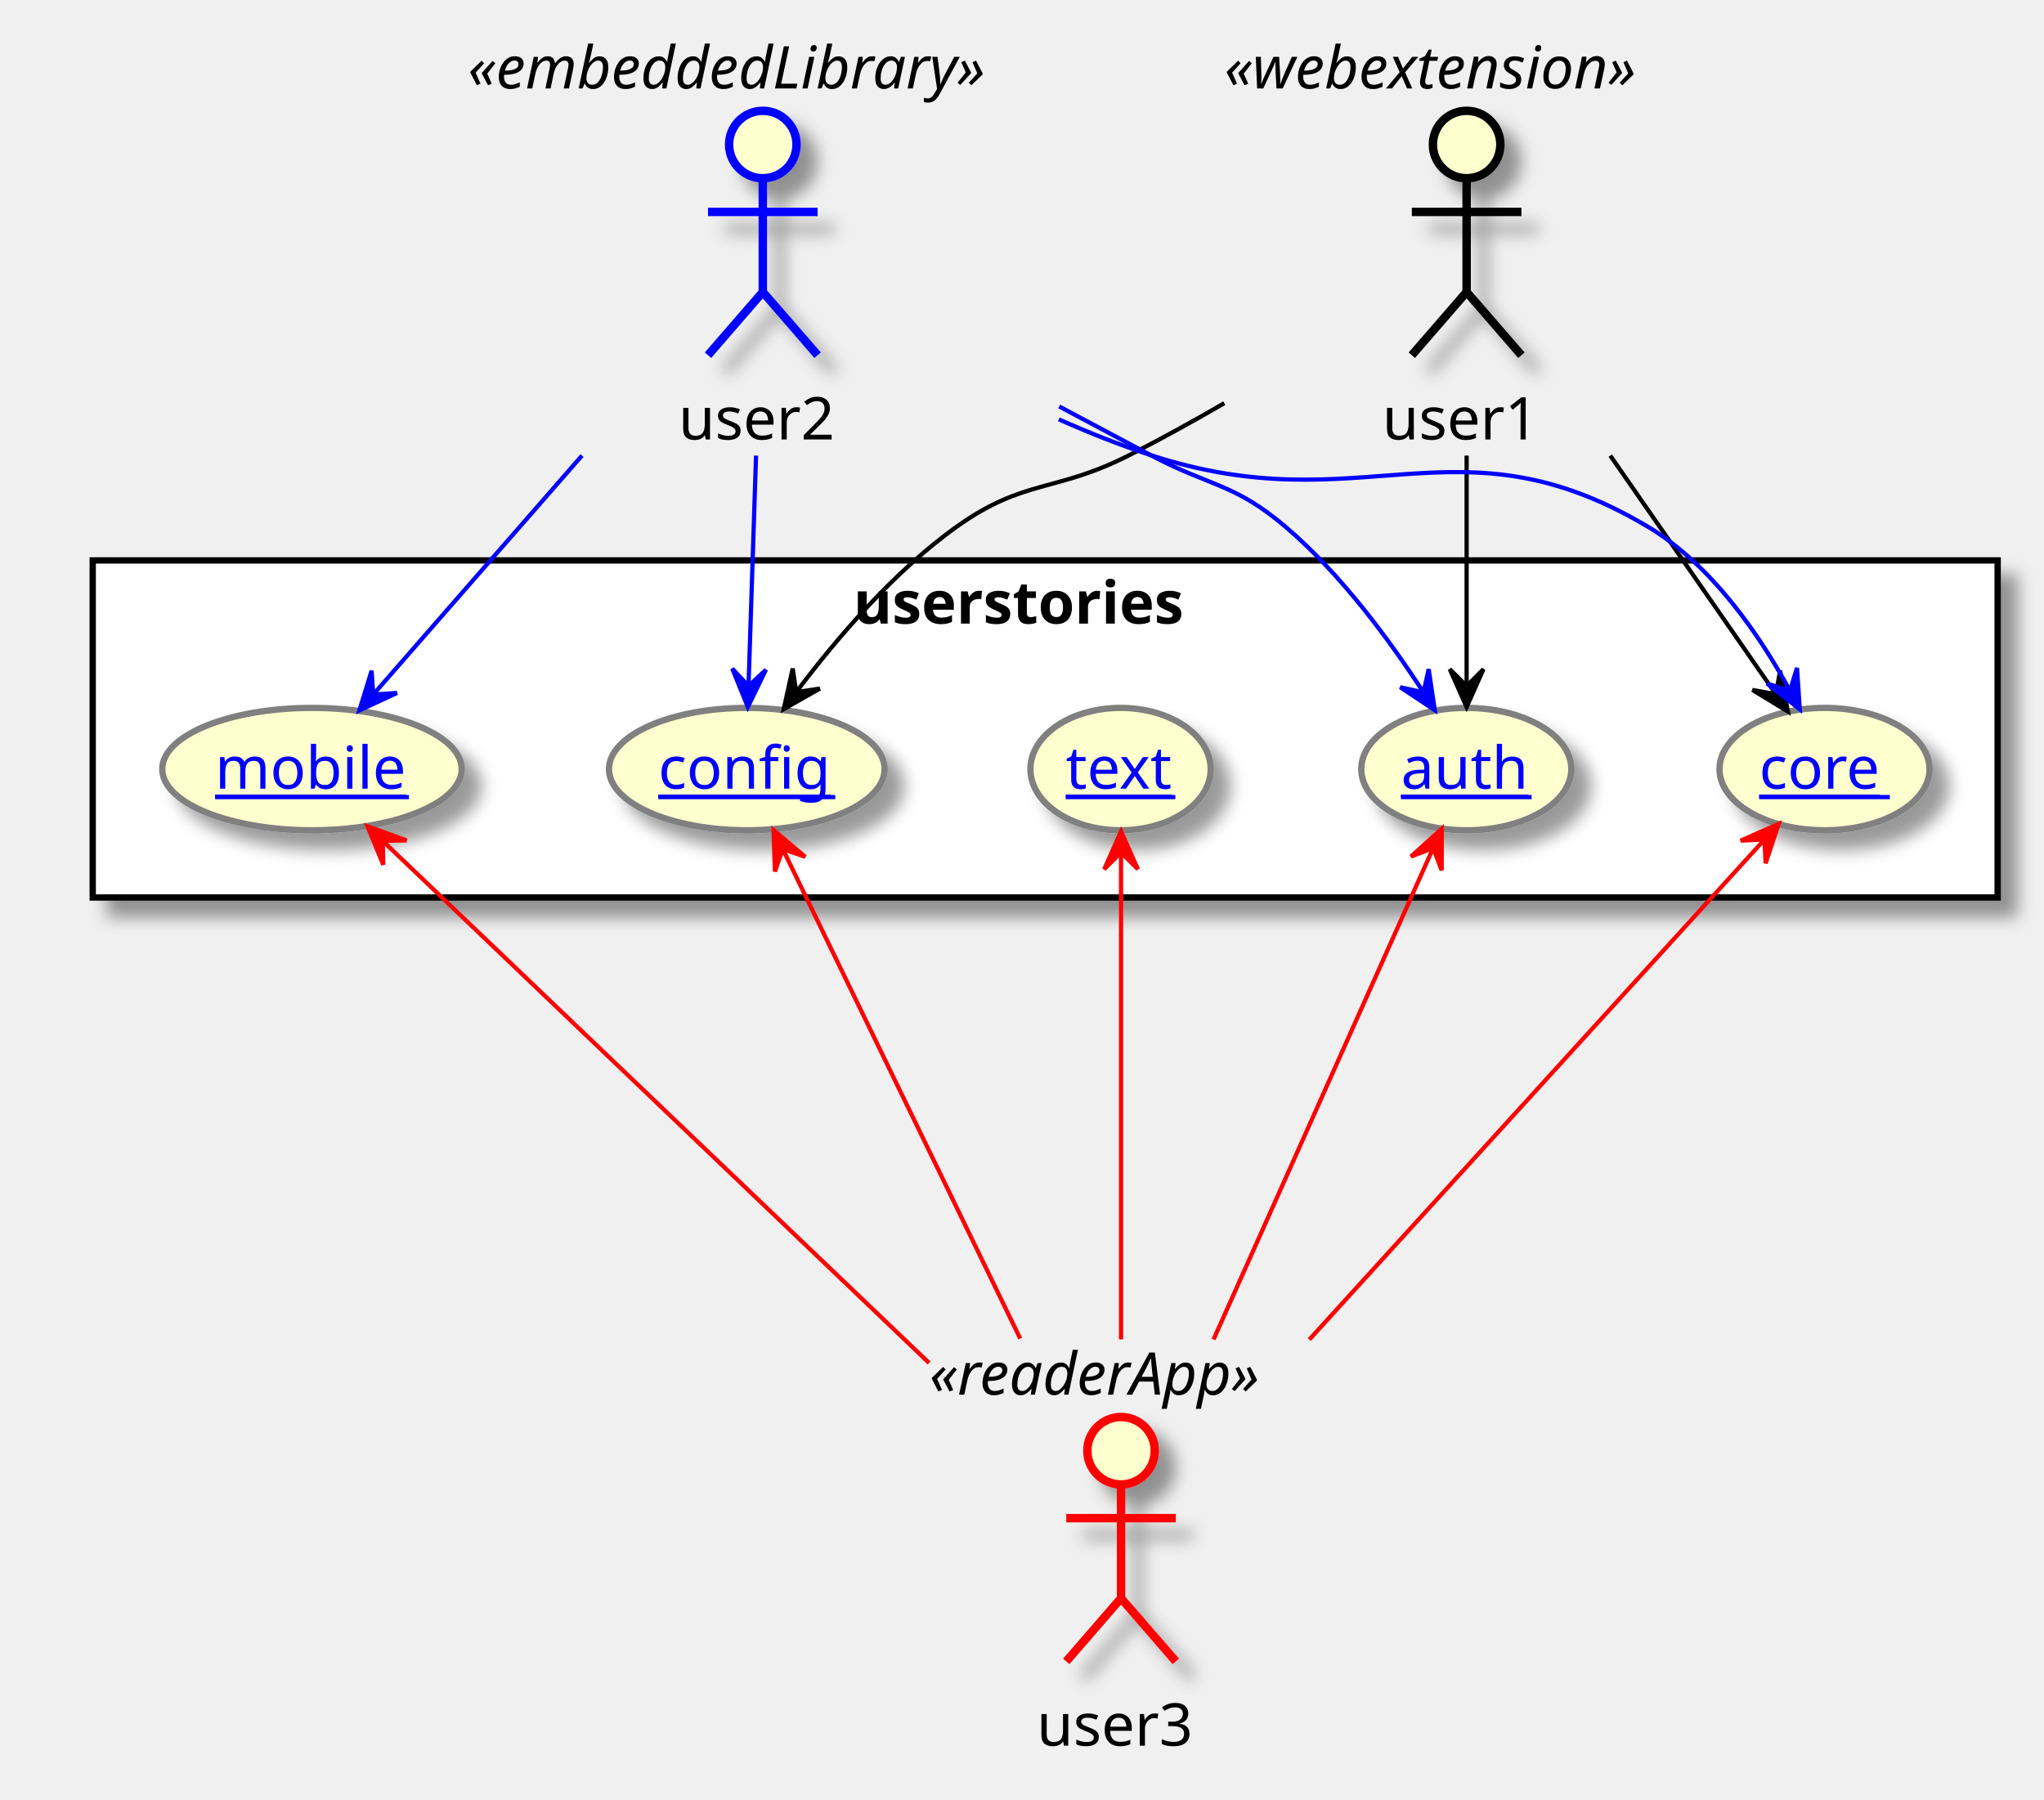
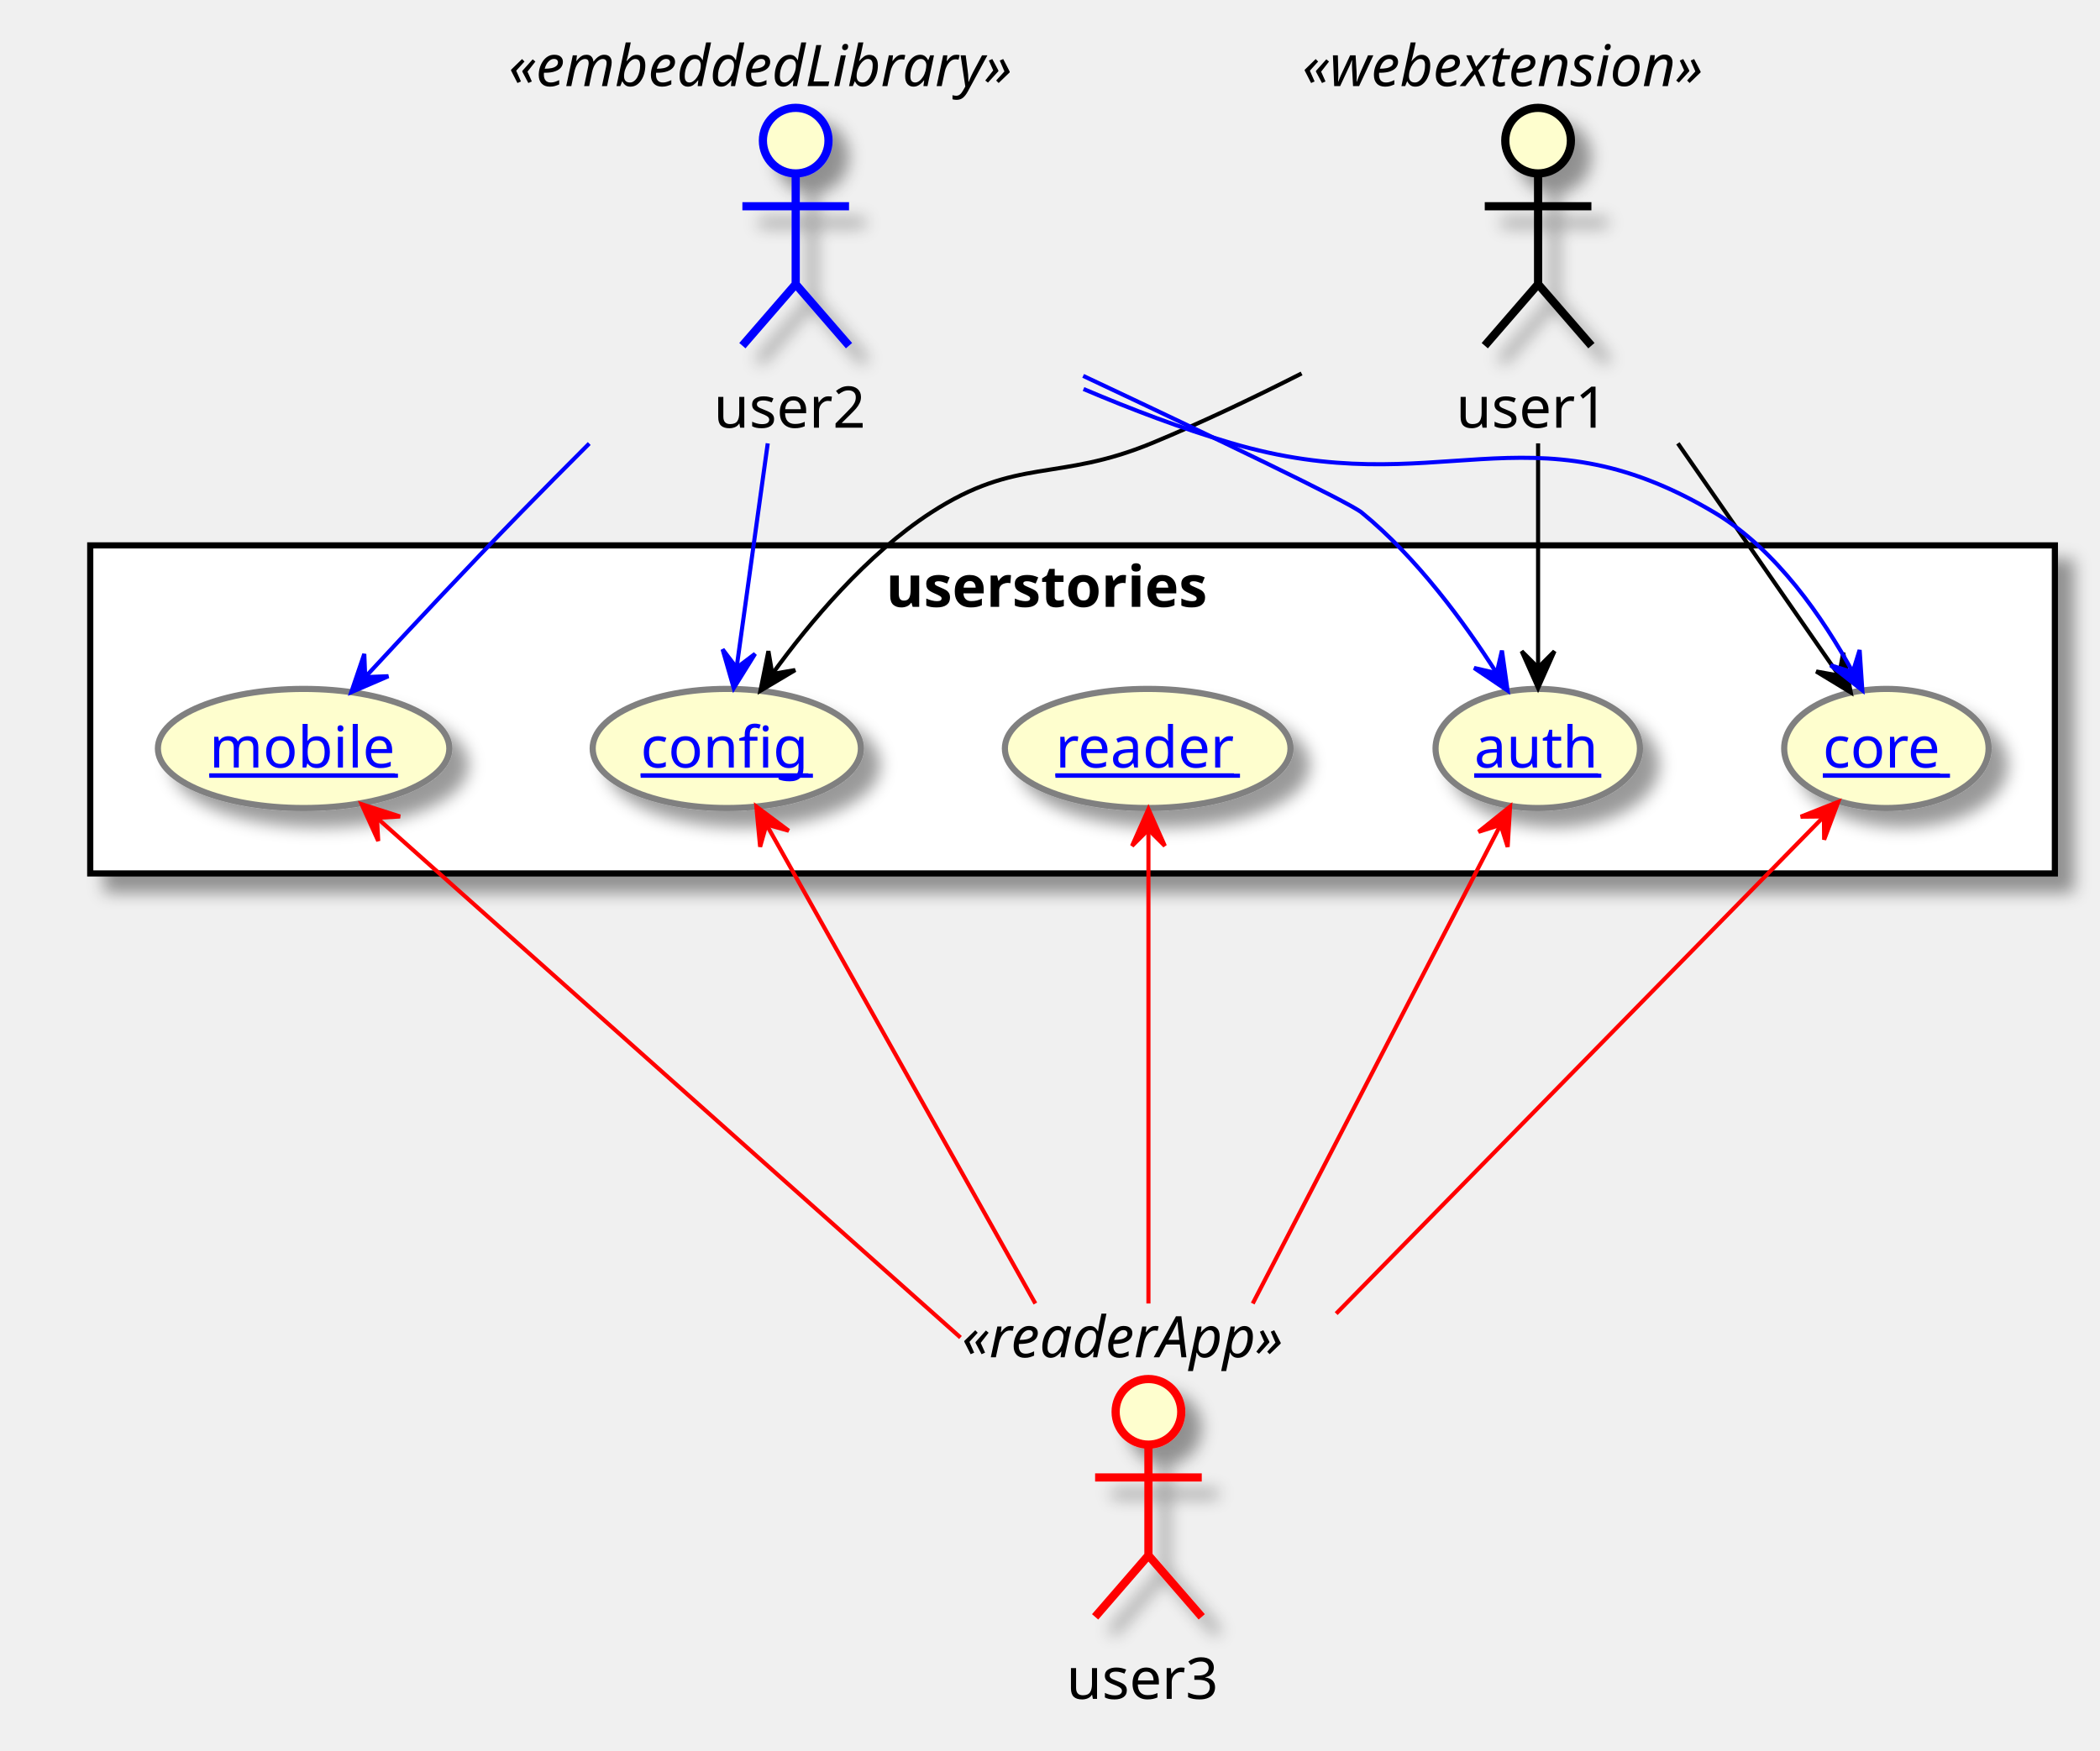
- <svg xmlns="http://www.w3.org/2000/svg" xmlns:xlink="http://www.w3.org/1999/xlink" contentScriptType="application/ecmascript" contentStyleType="text/css" height="427px" preserveAspectRatio="none" style="width:485px;height:427px;" version="1.1" viewBox="0 0 485 427" width="485px" zoomAndPan="magnify">
+ <svg xmlns="http://www.w3.org/2000/svg" xmlns:xlink="http://www.w3.org/1999/xlink" contentScriptType="application/ecmascript" contentStyleType="text/css" height="427px" preserveAspectRatio="none" style="width:512px;height:427px;" version="1.1" viewBox="0 0 512 427" width="512px" zoomAndPan="magnify">
  <defs>
-     <filter height="300%" id="fd467k4cv2dz9" width="300%" x="-1" y="-1">
+     <filter height="300%" id="f1y2e9zd3vsj1s" width="300%" x="-1" y="-1">
      <feGaussianBlur result="blurOut" stdDeviation="2.0" />
      <feColorMatrix in="blurOut" result="blurOut2" type="matrix" values="0 0 0 0 0 0 0 0 0 0 0 0 0 0 0 0 0 0 .4 0" />
      <feOffset dx="4.0" dy="4.0" in="blurOut2" result="blurOut3" />
      <feBlend in="SourceGraphic" in2="blurOut3" mode="normal" />
    </filter>
  </defs>
  <g>
-     <rect fill="#FFFFFF" filter="url(#fd467k4cv2dz9)" height="80" style="stroke: #000000; stroke-width: 1.5;" width="452" x="22" y="133" />
-     <text fill="#000000" font-family="sans-serif" font-size="14" font-weight="bold" lengthAdjust="spacingAndGlyphs" textLength="91" x="202.5" y="147.995">userstories</text>
-     <ellipse cx="432.92" cy="182.524" fill="#FEFECE" filter="url(#fd467k4cv2dz9)" rx="24.92" ry="14.524" style="stroke: #808080; stroke-width: 1.5;" />
+     <rect fill="#FFFFFF" filter="url(#f1y2e9zd3vsj1s)" height="80" style="stroke: #000000; stroke-width: 1.5;" width="479" x="22" y="133" />
+     <text fill="#000000" font-family="sans-serif" font-size="14" font-weight="bold" lengthAdjust="spacingAndGlyphs" textLength="91" x="216" y="147.995">userstories</text>
+     <ellipse cx="459.92" cy="182.524" fill="#FEFECE" filter="url(#f1y2e9zd3vsj1s)" rx="24.92" ry="14.524" style="stroke: #808080; stroke-width: 1.5;" />
    <a target="_top" xlink:actuate="onRequest" xlink:href="https://github.com/alpheios-project/documentation/blob/master/design/core-user-stories.csv" xlink:show="new" xlink:title="https://github.com/alpheios-project/documentation/blob/master/design/core-user-stories.csv" xlink:type="simple">
-       <text fill="#0000FF" font-family="sans-serif" font-size="14" lengthAdjust="spacingAndGlyphs" text-decoration="underline" textLength="31" x="417.42" y="187.172">core</text>
-       <line style="stroke: #0000FF; stroke-width: 1.0;" x1="417.42" x2="448.42" y1="189.172" y2="189.172" />
+       <text fill="#0000FF" font-family="sans-serif" font-size="14" lengthAdjust="spacingAndGlyphs" text-decoration="underline" textLength="31" x="444.42" y="187.172">core</text>
+       <line style="stroke: #0000FF; stroke-width: 1.0;" x1="444.42" x2="475.42" y1="189.172" y2="189.172" />
    </a>
-     <ellipse cx="347.92" cy="182.524" fill="#FEFECE" filter="url(#fd467k4cv2dz9)" rx="24.92" ry="14.524" style="stroke: #808080; stroke-width: 1.5;" />
+     <ellipse cx="374.92" cy="182.524" fill="#FEFECE" filter="url(#f1y2e9zd3vsj1s)" rx="24.92" ry="14.524" style="stroke: #808080; stroke-width: 1.5;" />
    <a target="_top" xlink:actuate="onRequest" xlink:href="https://github.com/alpheios-project/documentation/blob/master/design/auth-user-stories.csv" xlink:show="new" xlink:title="https://github.com/alpheios-project/documentation/blob/master/design/auth-user-stories.csv" xlink:type="simple">
-       <text fill="#0000FF" font-family="sans-serif" font-size="14" lengthAdjust="spacingAndGlyphs" text-decoration="underline" textLength="31" x="332.42" y="187.172">auth</text>
-       <line style="stroke: #0000FF; stroke-width: 1.0;" x1="332.42" x2="363.42" y1="189.172" y2="189.172" />
+       <text fill="#0000FF" font-family="sans-serif" font-size="14" lengthAdjust="spacingAndGlyphs" text-decoration="underline" textLength="31" x="359.42" y="187.172">auth</text>
+       <line style="stroke: #0000FF; stroke-width: 1.0;" x1="359.42" x2="390.42" y1="189.172" y2="189.172" />
    </a>
-     <ellipse cx="177.198" cy="182.524" fill="#FEFECE" filter="url(#fd467k4cv2dz9)" rx="32.699" ry="14.524" style="stroke: #808080; stroke-width: 1.5;" />
+     <ellipse cx="177.198" cy="182.524" fill="#FEFECE" filter="url(#f1y2e9zd3vsj1s)" rx="32.699" ry="14.524" style="stroke: #808080; stroke-width: 1.5;" />
    <a target="_top" xlink:actuate="onRequest" xlink:href="https://github.com/alpheios-project/documentation/blob/master/design/config-user-stories.csv" xlink:show="new" xlink:title="https://github.com/alpheios-project/documentation/blob/master/design/config-user-stories.csv" xlink:type="simple">
      <text fill="#0000FF" font-family="sans-serif" font-size="14" lengthAdjust="spacingAndGlyphs" text-decoration="underline" textLength="42" x="156.198" y="187.172">config</text>
      <line style="stroke: #0000FF; stroke-width: 1.0;" x1="156.198" x2="198.198" y1="189.172" y2="189.172" />
    </a>
-     <ellipse cx="74.027" cy="182.524" fill="#FEFECE" filter="url(#fd467k4cv2dz9)" rx="35.527" ry="14.524" style="stroke: #808080; stroke-width: 1.5;" />
+     <ellipse cx="74.027" cy="182.524" fill="#FEFECE" filter="url(#f1y2e9zd3vsj1s)" rx="35.527" ry="14.524" style="stroke: #808080; stroke-width: 1.5;" />
    <a target="_top" xlink:actuate="onRequest" xlink:href="https://github.com/alpheios-project/documentation/blob/master/design/mobile-user-stories.csv" xlink:show="new" xlink:title="https://github.com/alpheios-project/documentation/blob/master/design/mobile-user-stories.csv" xlink:type="simple">
      <text fill="#0000FF" font-family="sans-serif" font-size="14" lengthAdjust="spacingAndGlyphs" text-decoration="underline" textLength="46" x="51.027" y="187.172">mobile</text>
      <line style="stroke: #0000FF; stroke-width: 1.0;" x1="51.027" x2="97.027" y1="189.172" y2="189.172" />
    </a>
-     <ellipse cx="265.885" cy="182.524" fill="#FEFECE" filter="url(#fd467k4cv2dz9)" rx="21.385" ry="14.524" style="stroke: #808080; stroke-width: 1.5;" />
-     <a target="_top" xlink:actuate="onRequest" xlink:href="https://github.com/alpheios-project/documentation/blob/master/design/text-user-stories.csv" xlink:show="new" xlink:title="https://github.com/alpheios-project/documentation/blob/master/design/text-user-stories.csv" xlink:type="simple">
-       <text fill="#0000FF" font-family="sans-serif" font-size="14" lengthAdjust="spacingAndGlyphs" text-decoration="underline" textLength="26" x="252.885" y="187.172">text</text>
-       <line style="stroke: #0000FF; stroke-width: 1.0;" x1="252.885" x2="278.885" y1="189.172" y2="189.172" />
+     <ellipse cx="279.82" cy="182.524" fill="#FEFECE" filter="url(#f1y2e9zd3vsj1s)" rx="34.82" ry="14.524" style="stroke: #808080; stroke-width: 1.5;" />
+     <a target="_top" xlink:actuate="onRequest" xlink:href="https://github.com/alpheios-project/documentation/blob/master/design/reader-user-stories.csv" xlink:show="new" xlink:title="https://github.com/alpheios-project/documentation/blob/master/design/reader-user-stories.csv" xlink:type="simple">
+       <text fill="#0000FF" font-family="sans-serif" font-size="14" lengthAdjust="spacingAndGlyphs" text-decoration="underline" textLength="45" x="257.32" y="187.172">reader</text>
+       <line style="stroke: #0000FF; stroke-width: 1.0;" x1="257.32" x2="302.32" y1="189.172" y2="189.172" />
    </a>
-     <ellipse cx="348" cy="34.297" fill="#FEFECE" filter="url(#fd467k4cv2dz9)" rx="8" ry="8" style="stroke: #000000; stroke-width: 2.0;" />
-     <path d="M348,42.297 L348,69.297 M335,50.297 L361,50.297 M348,69.297 L335,84.297 M348,69.297 L361,84.297 " fill="none" filter="url(#fd467k4cv2dz9)" style="stroke: #000000; stroke-width: 2.0;" />
-     <text fill="#000000" font-family="sans-serif" font-size="14" lengthAdjust="spacingAndGlyphs" textLength="40" x="328" y="104.292">user1</text>
-     <text fill="#000000" font-family="sans-serif" font-size="14" font-style="italic" lengthAdjust="spacingAndGlyphs" textLength="115" x="290.5" y="20.995">«webextension»</text>
-     <ellipse cx="181" cy="34.297" fill="#FEFECE" filter="url(#fd467k4cv2dz9)" rx="8" ry="8" style="stroke: #0000FF; stroke-width: 2.0;" />
-     <path d="M181,42.297 L181,69.297 M168,50.297 L194,50.297 M181,69.297 L168,84.297 M181,69.297 L194,84.297 " fill="none" filter="url(#fd467k4cv2dz9)" style="stroke: #0000FF; stroke-width: 2.0;" />
-     <text fill="#000000" font-family="sans-serif" font-size="14" lengthAdjust="spacingAndGlyphs" textLength="40" x="161" y="104.292">user2</text>
-     <text fill="#000000" font-family="sans-serif" font-size="14" font-style="italic" lengthAdjust="spacingAndGlyphs" textLength="140" x="111" y="20.995">«embeddedLibrary»</text>
-     <ellipse cx="266" cy="344.297" fill="#FEFECE" filter="url(#fd467k4cv2dz9)" rx="8" ry="8" style="stroke: #FF0000; stroke-width: 2.0;" />
-     <path d="M266,352.297 L266,379.297 M253,360.297 L279,360.297 M266,379.297 L253,394.297 M266,379.297 L279,394.297 " fill="none" filter="url(#fd467k4cv2dz9)" style="stroke: #FF0000; stroke-width: 2.0;" />
-     <text fill="#000000" font-family="sans-serif" font-size="14" lengthAdjust="spacingAndGlyphs" textLength="40" x="246" y="414.292">user3</text>
-     <text fill="#000000" font-family="sans-serif" font-size="14" font-style="italic" lengthAdjust="spacingAndGlyphs" textLength="91" x="220.5" y="330.995">«readerApp»</text>
-     <path d="M382.083,108.12 C395.979,128.147 411.127,149.977 421.256,164.574 " fill="none" id="user1-[[https://github.com/alpheios-project/documentation/blob/master/design/core-user-stories.csv core]]" style="stroke: #000000; stroke-width: 1.0;" />
-     <polygon fill="#000000" points="424.231,168.862,422.386,159.187,421.38,164.754,415.814,163.748,424.231,168.862" style="stroke: #000000; stroke-width: 1.0;" />
-     <path d="M348,108.12 C348,127.327 348,148.193 348,162.746 " fill="none" id="user1-[[https://github.com/alpheios-project/documentation/blob/master/design/auth-user-stories.csv auth]]" style="stroke: #000000; stroke-width: 1.0;" />
-     <polygon fill="#000000" points="348,167.808,352,158.808,348,162.808,344,158.808,348,167.808" style="stroke: #000000; stroke-width: 1.0;" />
-     <path d="M290.497,95.685 C283.028,100.015 275.401,104.228 268,108 C250.424,116.957 243.058,113.543 227,125 C211.995,135.705 198.379,151.713 189.158,163.959 " fill="none" id="user1-[[https://github.com/alpheios-project/documentation/blob/master/design/config-user-stories.csv config]]" style="stroke: #000000; stroke-width: 1.0;" />
-     <polygon fill="#000000" points="185.965,168.284,194.529,163.419,188.935,164.262,188.093,158.668,185.965,168.284" style="stroke: #000000; stroke-width: 1.0;" />
-     <path d="M251.24,99.521 C258.447,102.729 265.776,105.636 273,108 C323.358,124.478 345.481,97.88 391,125 C406.15,134.026 417.564,150.825 424.641,163.768 " fill="none" id="user2-[[https://github.com/alpheios-project/documentation/blob/master/design/core-user-stories.csv core]]" style="stroke: #0000FF; stroke-width: 1.0;" />
-     <polygon fill="#0000FF" points="427.051,168.34,426.393,158.513,424.719,163.917,419.316,162.244,427.051,168.34" style="stroke: #0000FF; stroke-width: 1.0;" />
-     <path d="M251.318,96.462 C258.639,100.359 265.97,104.261 273,108 C287.218,115.563 292.727,114.572 305,125 C318.219,136.231 329.898,152.187 337.736,164.279 " fill="none" id="user2-[[https://github.com/alpheios-project/documentation/blob/master/design/auth-user-stories.csv auth]]" style="stroke: #0000FF; stroke-width: 1.0;" />
-     <polygon fill="#0000FF" points="340.445,168.544,338.994,158.803,337.764,164.324,332.242,163.093,340.445,168.544" style="stroke: #0000FF; stroke-width: 1.0;" />
-     <path d="M138.096,108.12 C120.558,128.198 101.438,150.088 88.687,164.686 " fill="none" id="user2-[[https://github.com/alpheios-project/documentation/blob/master/design/mobile-user-stories.csv mobile]]" style="stroke: #0000FF; stroke-width: 1.0;" />
-     <polygon fill="#0000FF" points="85.266,168.602,94.2,164.456,88.556,164.837,88.175,159.192,85.266,168.602" style="stroke: #0000FF; stroke-width: 1.0;" />
-     <path d="M179.396,108.12 C178.769,127.327 178.088,148.193 177.612,162.746 " fill="none" id="user2-[[https://github.com/alpheios-project/documentation/blob/master/design/config-user-stories.csv config]]" style="stroke: #0000FF; stroke-width: 1.0;" />
-     <polygon fill="#0000FF" points="177.447,167.808,181.741,158.944,177.611,162.811,173.745,158.681,177.447,167.808" style="stroke: #0000FF; stroke-width: 1.0;" />
-     <path d="M418.44,199.499 C394.653,225.636 346.52,278.525 310.671,317.916 " fill="none" id="[[https://github.com/alpheios-project/documentation/blob/master/design/core-user-stories.csv core]]-user3" style="stroke: #FF0000; stroke-width: 1.0;" />
-     <polygon fill="#FF0000" points="422.043,195.54,413.027,199.504,418.678,199.238,418.944,204.889,422.043,195.54" style="stroke: #FF0000; stroke-width: 1.0;" />
-     <path d="M340.005,201.392 C328.063,228.116 305.133,279.427 287.948,317.886 " fill="none" id="[[https://github.com/alpheios-project/documentation/blob/master/design/auth-user-stories.csv auth]]-user3" style="stroke: #FF0000; stroke-width: 1.0;" />
-     <polygon fill="#FF0000" points="342.103,196.697,334.779,203.282,340.063,201.262,342.084,206.546,342.103,196.697" style="stroke: #FF0000; stroke-width: 1.0;" />
-     <path d="M266,202.363 C266,229.341 266,279.879 266,317.876 " fill="none" id="[[https://github.com/alpheios-project/documentation/blob/master/design/text-user-stories.csv text]]-user3" style="stroke: #FF0000; stroke-width: 1.0;" />
-     <polygon fill="#FF0000" points="266,197.292,262,206.292,266,202.292,270,206.292,266,197.292" style="stroke: #FF0000; stroke-width: 1.0;" />
-     <path d="M90.874,199.627 C119.581,227.063 178.85,283.708 220.455,323.471 " fill="none" id="[[https://github.com/alpheios-project/documentation/blob/master/design/mobile-user-stories.csv mobile]]-user3" style="stroke: #FF0000; stroke-width: 1.0;" />
-     <polygon fill="#FF0000" points="87.197,196.113,90.939,205.223,90.811,199.568,96.467,199.44,87.197,196.113" style="stroke: #FF0000; stroke-width: 1.0;" />
-     <path d="M185.827,201.7 C198.807,228.461 223.508,279.391 242.079,317.679 " fill="none" id="[[https://github.com/alpheios-project/documentation/blob/master/design/config-user-stories.csv config]]-user3" style="stroke: #FF0000; stroke-width: 1.0;" />
-     <polygon fill="#FF0000" points="183.544,196.993,183.874,206.836,185.727,201.491,191.072,203.344,183.544,196.993" style="stroke: #FF0000; stroke-width: 1.0;" />
+     <ellipse cx="375" cy="34.297" fill="#FEFECE" filter="url(#f1y2e9zd3vsj1s)" rx="8" ry="8" style="stroke: #000000; stroke-width: 2.0;" />
+     <path d="M375,42.297 L375,69.297 M362,50.297 L388,50.297 M375,69.297 L362,84.297 M375,69.297 L388,84.297 " fill="none" filter="url(#f1y2e9zd3vsj1s)" style="stroke: #000000; stroke-width: 2.0;" />
+     <text fill="#000000" font-family="sans-serif" font-size="14" lengthAdjust="spacingAndGlyphs" textLength="40" x="355" y="104.292">user1</text>
+     <text fill="#000000" font-family="sans-serif" font-size="14" font-style="italic" lengthAdjust="spacingAndGlyphs" textLength="115" x="317.5" y="20.995">«webextension»</text>
+     <ellipse cx="194" cy="34.297" fill="#FEFECE" filter="url(#f1y2e9zd3vsj1s)" rx="8" ry="8" style="stroke: #0000FF; stroke-width: 2.0;" />
+     <path d="M194,42.297 L194,69.297 M181,50.297 L207,50.297 M194,69.297 L181,84.297 M194,69.297 L207,84.297 " fill="none" filter="url(#f1y2e9zd3vsj1s)" style="stroke: #0000FF; stroke-width: 2.0;" />
+     <text fill="#000000" font-family="sans-serif" font-size="14" lengthAdjust="spacingAndGlyphs" textLength="40" x="174" y="104.292">user2</text>
+     <text fill="#000000" font-family="sans-serif" font-size="14" font-style="italic" lengthAdjust="spacingAndGlyphs" textLength="140" x="124" y="20.995">«embeddedLibrary»</text>
+     <ellipse cx="280" cy="344.297" fill="#FEFECE" filter="url(#f1y2e9zd3vsj1s)" rx="8" ry="8" style="stroke: #FF0000; stroke-width: 2.0;" />
+     <path d="M280,352.297 L280,379.297 M267,360.297 L293,360.297 M280,379.297 L267,394.297 M280,379.297 L293,394.297 " fill="none" filter="url(#f1y2e9zd3vsj1s)" style="stroke: #FF0000; stroke-width: 2.0;" />
+     <text fill="#000000" font-family="sans-serif" font-size="14" lengthAdjust="spacingAndGlyphs" textLength="40" x="260" y="414.292">user3</text>
+     <text fill="#000000" font-family="sans-serif" font-size="14" font-style="italic" lengthAdjust="spacingAndGlyphs" textLength="91" x="234.5" y="330.995">«readerApp»</text>
+     <path d="M409.083,108.12 C422.979,128.147 438.127,149.977 448.256,164.574 " fill="none" id="user1-[[https://github.com/alpheios-project/documentation/blob/master/design/core-user-stories.csv core]]" style="stroke: #000000; stroke-width: 1.0;" />
+     <polygon fill="#000000" points="451.231,168.862,449.386,159.187,448.38,164.754,442.814,163.748,451.231,168.862" style="stroke: #000000; stroke-width: 1.0;" />
+     <path d="M375,108.12 C375,127.327 375,148.193 375,162.746 " fill="none" id="user1-[[https://github.com/alpheios-project/documentation/blob/master/design/auth-user-stories.csv auth]]" style="stroke: #000000; stroke-width: 1.0;" />
+     <polygon fill="#000000" points="375,167.808,379,158.808,375,162.808,371,158.808,375,167.808" style="stroke: #000000; stroke-width: 1.0;" />
+     <path d="M317.341,91.076 C305.5,97.087 292.987,103.034 281,108 C257.755,117.63 248.106,111.302 227,125 C211.206,135.251 197.384,151.804 188.299,164.35 " fill="none" id="user1-[[https://github.com/alpheios-project/documentation/blob/master/design/config-user-stories.csv config]]" style="stroke: #000000; stroke-width: 1.0;" />
+     <polygon fill="#000000" points="185.404,168.436,193.871,163.405,188.295,164.356,187.344,158.78,185.404,168.436" style="stroke: #000000; stroke-width: 1.0;" />
+     <path d="M264.173,94.864 C275.917,99.866 288.142,104.487 300,108 C350.803,123.052 372.481,97.88 418,125 C433.15,134.026 444.564,150.825 451.641,163.768 " fill="none" id="user2-[[https://github.com/alpheios-project/documentation/blob/master/design/core-user-stories.csv core]]" style="stroke: #0000FF; stroke-width: 1.0;" />
+     <polygon fill="#0000FF" points="454.051,168.34,453.393,158.513,451.719,163.917,446.316,162.244,454.051,168.34" style="stroke: #0000FF; stroke-width: 1.0;" />
+     <path d="M264.082,91.66 C296.592,106.961 328.82,122.412 332,125 C345.453,135.95 357.109,151.933 364.878,164.108 " fill="none" id="user2-[[https://github.com/alpheios-project/documentation/blob/master/design/auth-user-stories.csv auth]]" style="stroke: #0000FF; stroke-width: 1.0;" />
+     <polygon fill="#0000FF" points="367.561,168.405,366.187,158.653,364.913,164.164,359.401,162.89,367.561,168.405" style="stroke: #0000FF; stroke-width: 1.0;" />
+     <path d="M143.663,108.161 C138.01,113.808 132.36,119.508 127,125 C114.004,138.318 99.574,153.744 89.057,165.109 " fill="none" id="user2-[[https://github.com/alpheios-project/documentation/blob/master/design/mobile-user-stories.csv mobile]]" style="stroke: #0000FF; stroke-width: 1.0;" />
+     <polygon fill="#0000FF" points="85.647,168.799,94.693,164.903,89.04,165.126,88.817,159.474,85.647,168.799" style="stroke: #0000FF; stroke-width: 1.0;" />
+     <path d="M187.183,108.12 C184.518,127.327 181.622,148.193 179.603,162.746 " fill="none" id="user2-[[https://github.com/alpheios-project/documentation/blob/master/design/config-user-stories.csv config]]" style="stroke: #0000FF; stroke-width: 1.0;" />
+     <polygon fill="#0000FF" points="178.9,167.808,184.099,159.443,179.587,162.855,176.175,158.344,178.9,167.808" style="stroke: #0000FF; stroke-width: 1.0;" />
+     <path d="M444.547,199.253 C418.468,225.839 364.753,280.599 325.771,320.339 " fill="none" id="[[https://github.com/alpheios-project/documentation/blob/master/design/core-user-stories.csv core]]-user3" style="stroke: #FF0000; stroke-width: 1.0;" />
+     <polygon fill="#FF0000" points="448.19,195.54,439.032,199.165,444.689,199.11,444.744,204.766,448.19,195.54" style="stroke: #FF0000; stroke-width: 1.0;" />
+     <path d="M365.737,201.392 C351.902,228.116 325.338,279.427 305.427,317.886 " fill="none" id="[[https://github.com/alpheios-project/documentation/blob/master/design/auth-user-stories.csv auth]]-user3" style="stroke: #FF0000; stroke-width: 1.0;" />
+     <polygon fill="#FF0000" points="368.168,196.697,360.478,202.851,365.869,201.137,367.582,206.528,368.168,196.697" style="stroke: #FF0000; stroke-width: 1.0;" />
+     <path d="M280,202.363 C280,229.341 280,279.879 280,317.876 " fill="none" id="[[https://github.com/alpheios-project/documentation/blob/master/design/reader-user-stories.csv reader]]-user3" style="stroke: #FF0000; stroke-width: 1.0;" />
+     <polygon fill="#FF0000" points="280,197.292,276,206.292,280,202.292,284,206.292,280,197.292" style="stroke: #FF0000; stroke-width: 1.0;" />
+     <path d="M92.196,199.709 C123.738,227.805 189.471,286.359 234.174,326.179 " fill="none" id="[[https://github.com/alpheios-project/documentation/blob/master/design/mobile-user-stories.csv mobile]]-user3" style="stroke: #FF0000; stroke-width: 1.0;" />
+     <polygon fill="#FF0000" points="88.159,196.113,92.218,205.087,91.892,199.439,97.54,199.113,88.159,196.113" style="stroke: #FF0000; stroke-width: 1.0;" />
+     <path d="M186.857,201.061 C201.804,227.69 230.755,279.267 252.432,317.886 " fill="none" id="[[https://github.com/alpheios-project/documentation/blob/master/design/config-user-stories.csv config]]-user3" style="stroke: #FF0000; stroke-width: 1.0;" />
+     <polygon fill="#FF0000" points="184.408,196.697,185.327,206.503,186.856,201.057,192.303,202.585,184.408,196.697" style="stroke: #FF0000; stroke-width: 1.0;" />
  </g>
</svg>
